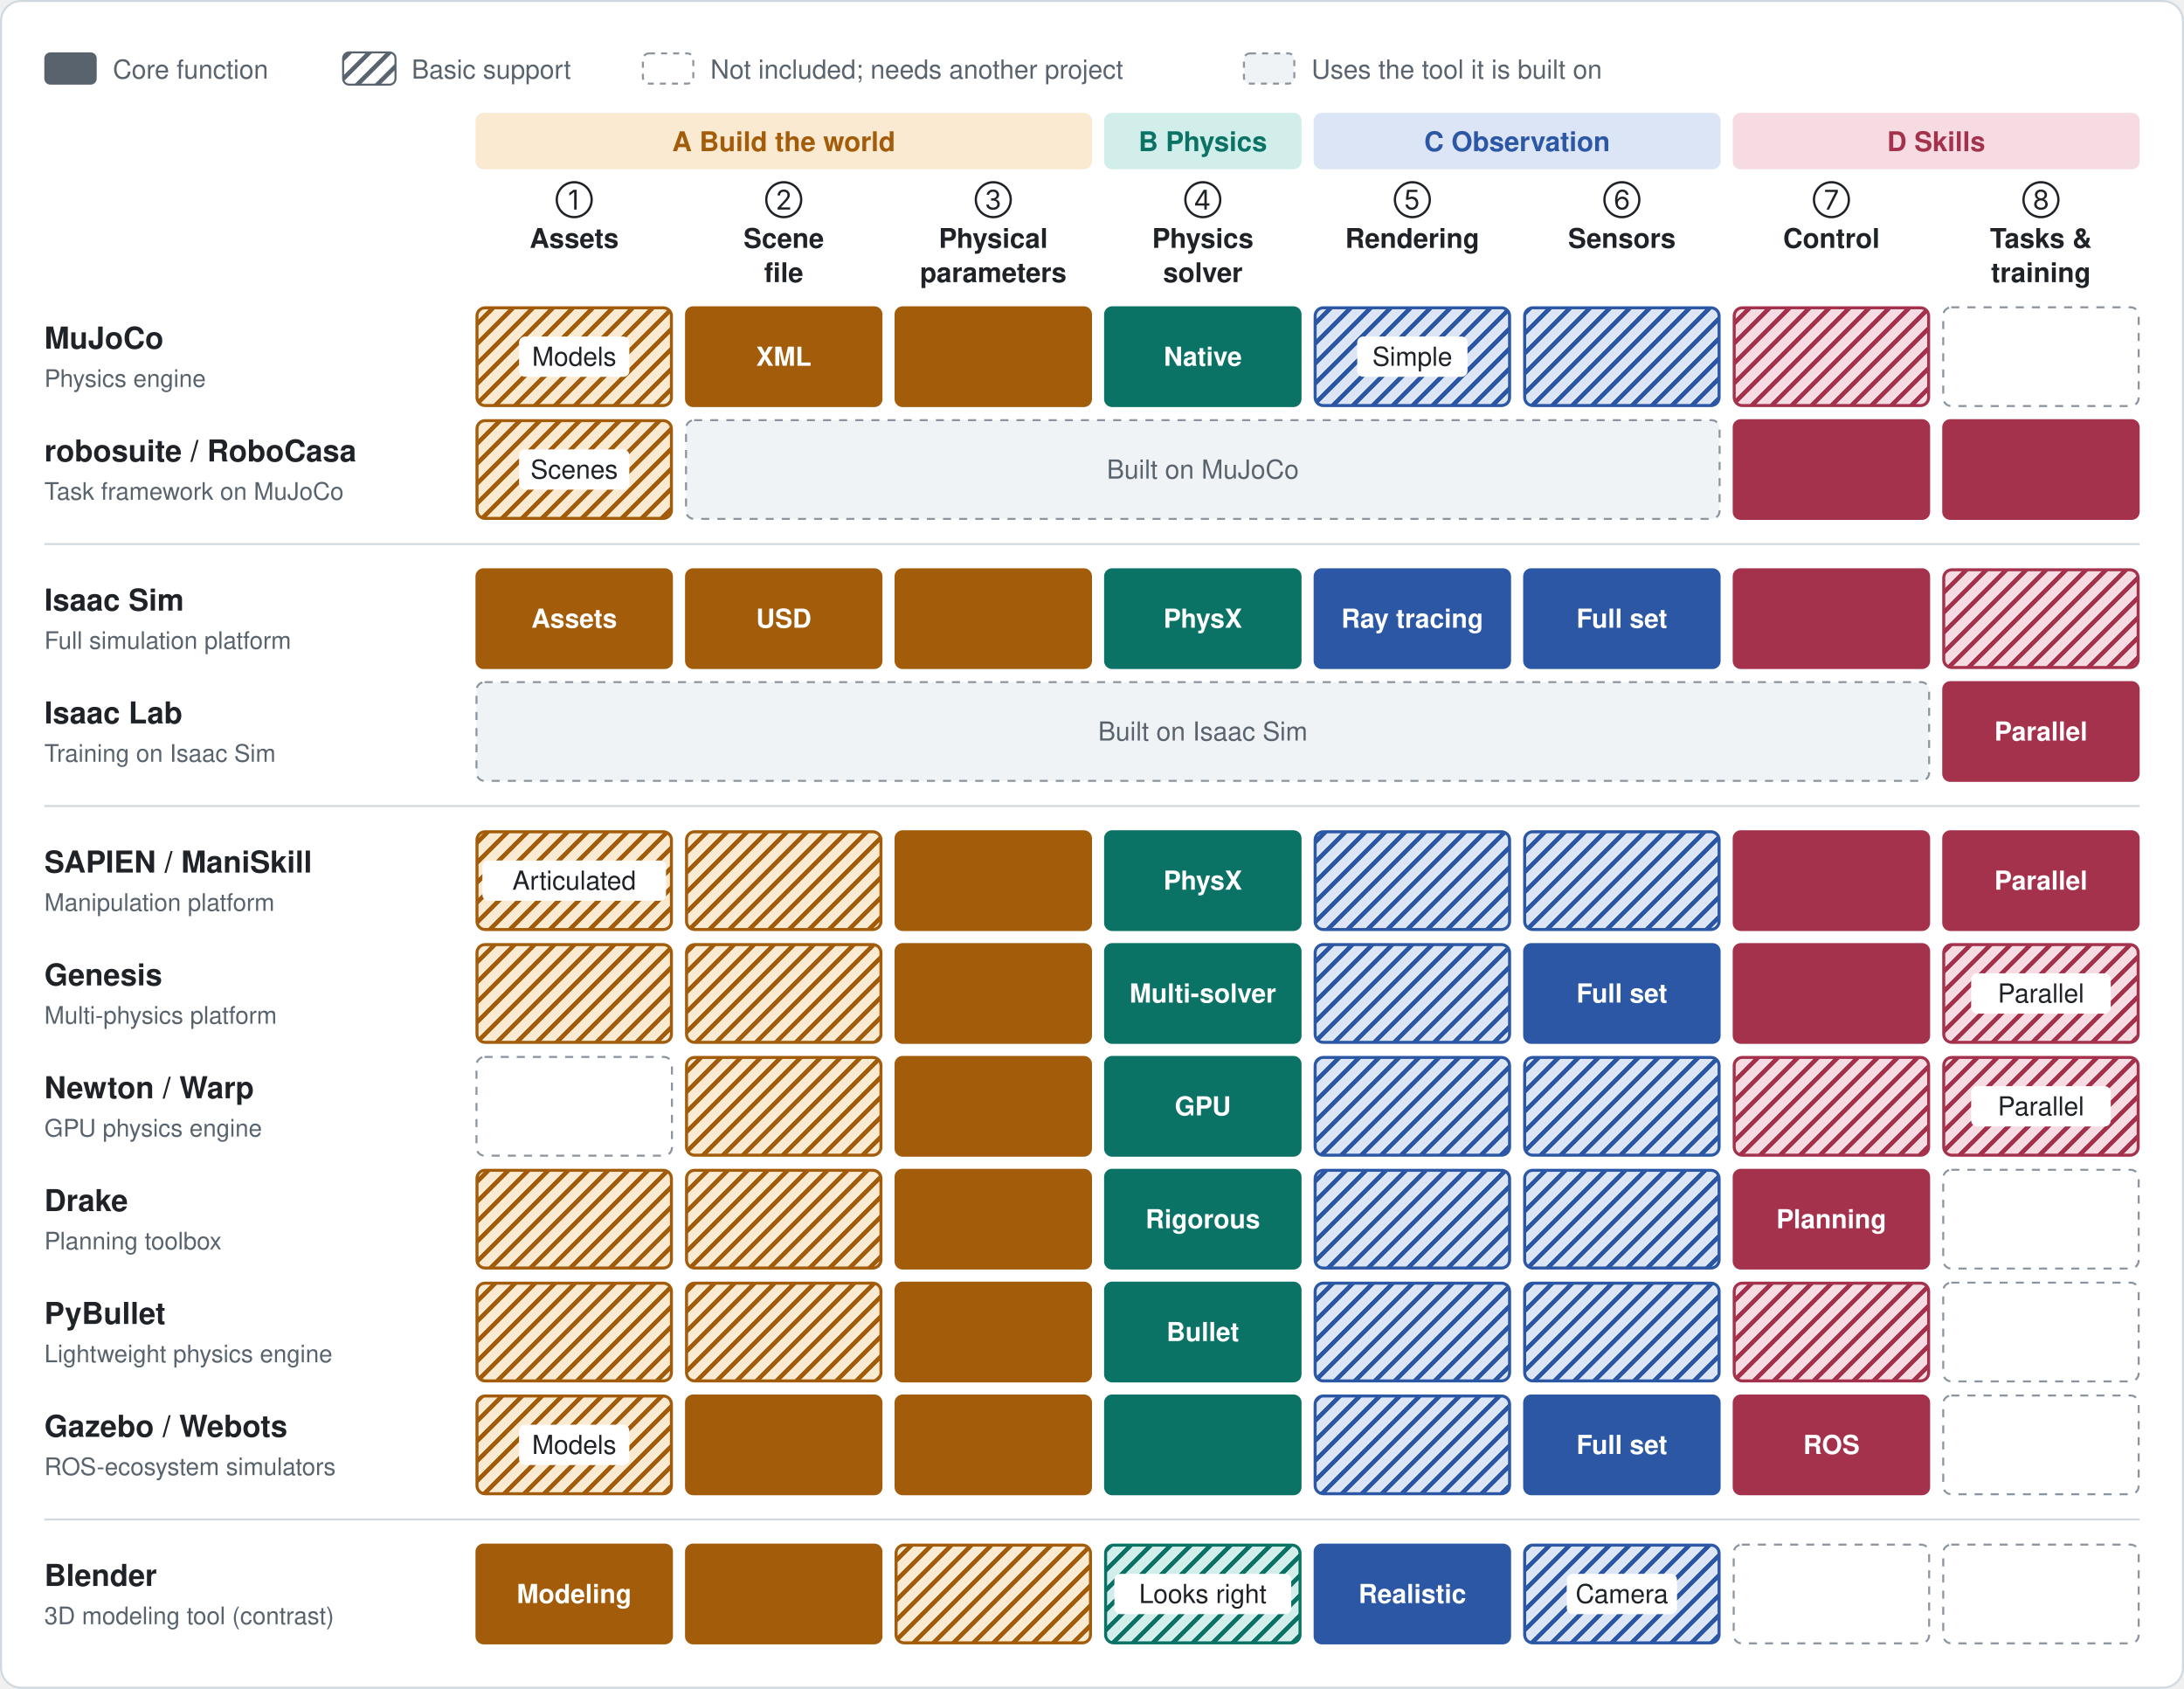
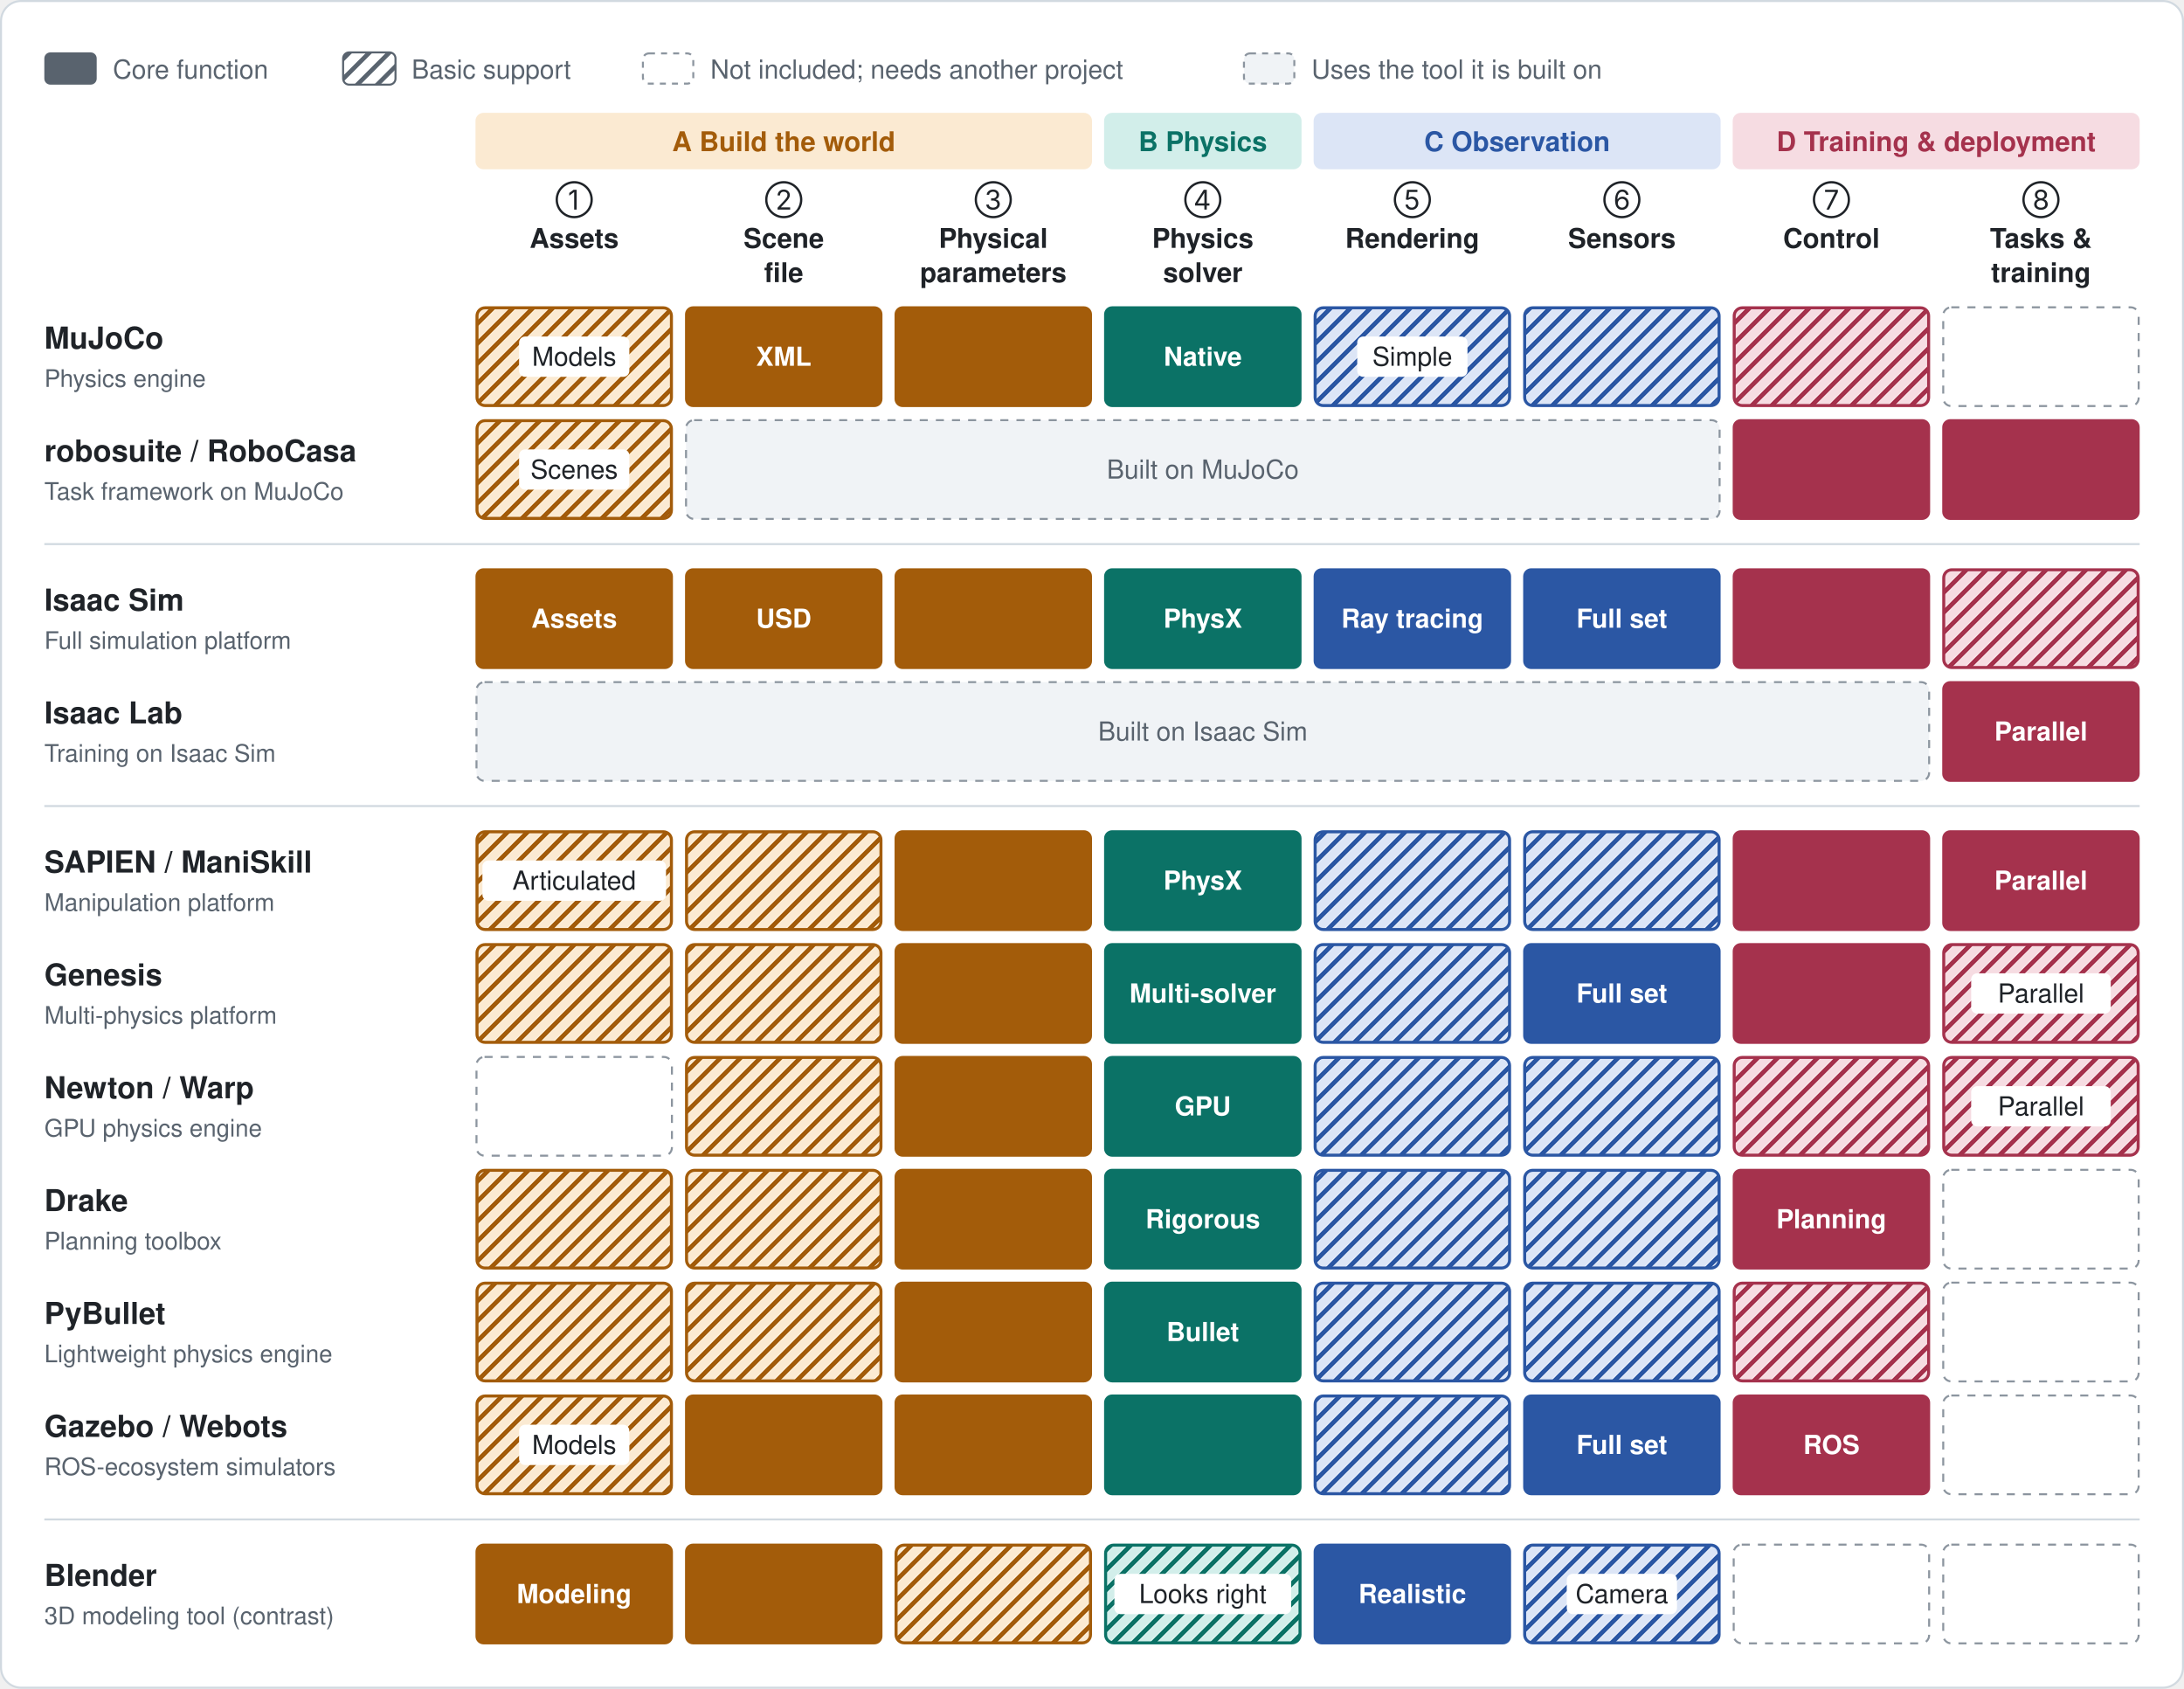
<svg xmlns="http://www.w3.org/2000/svg" viewBox="0 0 1084 838" width="1084" height="838" role="img" aria-label="Simulation tool coverage map" font-family="-apple-system, 'Segoe UI', Helvetica, Arial, 'Noto Sans', sans-serif">
  <defs>
    <pattern id="hatch-a" width="7" height="7" patternUnits="userSpaceOnUse" patternTransform="rotate(45)">
      <rect width="7" height="7" fill="#FBEAD2" />
      <rect width="2.2" height="7" fill="#A35C0A" />
    </pattern>
    <pattern id="hatch-b" width="7" height="7" patternUnits="userSpaceOnUse" patternTransform="rotate(45)">
      <rect width="7" height="7" fill="#D2EEEA" />
      <rect width="2.2" height="7" fill="#0B7266" />
    </pattern>
    <pattern id="hatch-c" width="7" height="7" patternUnits="userSpaceOnUse" patternTransform="rotate(45)">
      <rect width="7" height="7" fill="#DCE5F6" />
      <rect width="2.2" height="7" fill="#2B57A4" />
    </pattern>
    <pattern id="hatch-d" width="7" height="7" patternUnits="userSpaceOnUse" patternTransform="rotate(45)">
      <rect width="7" height="7" fill="#F6DCE2" />
      <rect width="2.2" height="7" fill="#A5324D" />
    </pattern>
    <pattern id="hatch-legend" width="7" height="7" patternUnits="userSpaceOnUse" patternTransform="rotate(45)">
      <rect width="2.2" height="7" fill="#59636E" />
    </pattern>
  </defs>
  <rect x="0.5" y="0.5" width="1083" height="837" rx="10" fill="#FFFFFF" stroke="#D1D9E0" />
  <rect x="22" y="26" width="26" height="16" rx="3" fill="#59636E" />
  <text x="56" y="39" font-size="13" fill="#59636E">Core function</text>
  <rect x="170.3" y="26" width="26" height="16" rx="3" fill="url(#hatch-legend)" stroke="#59636E" />
  <text x="204.3" y="39" font-size="13" fill="#59636E">Basic support</text>
  <rect x="319.1" y="26.5" width="25" height="15" rx="3" fill="none" stroke="#8C959F" stroke-dasharray="3 3" />
  <text x="352.6" y="39" font-size="13" fill="#59636E">Not included; needs another project</text>
  <rect x="617.42" y="26.5" width="25" height="15" rx="3" fill="#F0F3F6" stroke="#8C959F" stroke-dasharray="3 3" />
  <text x="650.92" y="39" font-size="13" fill="#59636E">Uses the tool it is built on</text>
  <rect x="236" y="56" width="306" height="28" rx="4" fill="#FBEAD2" />
  <text x="389" y="75" text-anchor="middle" font-size="13.5" font-weight="700" fill="#A35C0A">A Build the world</text>
  <rect x="548" y="56" width="98" height="28" rx="4" fill="#D2EEEA" />
  <text x="597" y="75" text-anchor="middle" font-size="13.5" font-weight="700" fill="#0B7266">B Physics</text>
  <rect x="652" y="56" width="202" height="28" rx="4" fill="#DCE5F6" />
  <text x="753" y="75" text-anchor="middle" font-size="13.5" font-weight="700" fill="#2B57A4">C Observation</text>
  <rect x="860" y="56" width="202" height="28" rx="4" fill="#F6DCE2" />
-   <text x="961" y="75" text-anchor="middle" font-size="13.5" font-weight="700" fill="#A5324D">D Skills</text>
+   <text x="961" y="75" text-anchor="middle" font-size="13.5" font-weight="700" fill="#A5324D">D Training &amp; deployment</text>
  <text x="285" y="104" text-anchor="middle" font-size="13.5" fill="#1F2328">①</text>
  <text x="285" y="123" text-anchor="middle" font-size="13.5" font-weight="600" fill="#1F2328">Assets</text>
  <text x="389" y="104" text-anchor="middle" font-size="13.5" fill="#1F2328">②</text>
  <text x="389" y="123" text-anchor="middle" font-size="13.5" font-weight="600" fill="#1F2328">Scene</text>
  <text x="389" y="140" text-anchor="middle" font-size="13.5" font-weight="600" fill="#1F2328">file</text>
  <text x="493" y="104" text-anchor="middle" font-size="13.5" fill="#1F2328">③</text>
  <text x="493" y="123" text-anchor="middle" font-size="13.5" font-weight="600" fill="#1F2328">Physical</text>
  <text x="493" y="140" text-anchor="middle" font-size="13.5" font-weight="600" fill="#1F2328">parameters</text>
  <text x="597" y="104" text-anchor="middle" font-size="13.5" fill="#1F2328">④</text>
  <text x="597" y="123" text-anchor="middle" font-size="13.5" font-weight="600" fill="#1F2328">Physics</text>
  <text x="597" y="140" text-anchor="middle" font-size="13.5" font-weight="600" fill="#1F2328">solver</text>
  <text x="701" y="104" text-anchor="middle" font-size="13.5" fill="#1F2328">⑤</text>
  <text x="701" y="123" text-anchor="middle" font-size="13.5" font-weight="600" fill="#1F2328">Rendering</text>
  <text x="805" y="104" text-anchor="middle" font-size="13.5" fill="#1F2328">⑥</text>
  <text x="805" y="123" text-anchor="middle" font-size="13.5" font-weight="600" fill="#1F2328">Sensors</text>
  <text x="909" y="104" text-anchor="middle" font-size="13.5" fill="#1F2328">⑦</text>
  <text x="909" y="123" text-anchor="middle" font-size="13.5" font-weight="600" fill="#1F2328">Control</text>
  <text x="1013" y="104" text-anchor="middle" font-size="13.5" fill="#1F2328">⑧</text>
  <text x="1013" y="123" text-anchor="middle" font-size="13.5" font-weight="600" fill="#1F2328">Tasks &amp;</text>
  <text x="1013" y="140" text-anchor="middle" font-size="13.5" font-weight="600" fill="#1F2328">training</text>
  <text x="22" y="173" font-size="15" font-weight="700" fill="#1F2328">MuJoCo</text>
  <text x="22" y="192" font-size="12" fill="#59636E">Physics engine</text>
  <rect x="236.75" y="152.75" width="96.5" height="48.5" rx="4" fill="url(#hatch-a)" stroke="#A35C0A" stroke-width="1.5" />
  <rect x="257.64" y="167" width="54.72" height="20" rx="3" fill="#FFFFFF" />
  <text x="285" y="181.5" text-anchor="middle" font-size="13" fill="#1F2328">Models</text>
  <rect x="340" y="152" width="98" height="50" rx="4" fill="#A35C0A" />
  <text x="389" y="181.5" text-anchor="middle" font-size="13" font-weight="700" fill="#FFFFFF">XML</text>
  <rect x="444" y="152" width="98" height="50" rx="4" fill="#A35C0A" />
  <rect x="548" y="152" width="98" height="50" rx="4" fill="#0B7266" />
  <text x="597" y="181.5" text-anchor="middle" font-size="13" font-weight="700" fill="#FFFFFF">Native</text>
  <rect x="652.75" y="152.75" width="96.5" height="48.5" rx="4" fill="url(#hatch-c)" stroke="#2B57A4" stroke-width="1.5" />
  <rect x="673.64" y="167" width="54.72" height="20" rx="3" fill="#FFFFFF" />
  <text x="701" y="181.5" text-anchor="middle" font-size="13" fill="#1F2328">Simple</text>
  <rect x="756.75" y="152.75" width="96.5" height="48.5" rx="4" fill="url(#hatch-c)" stroke="#2B57A4" stroke-width="1.5" />
  <rect x="860.75" y="152.75" width="96.5" height="48.5" rx="4" fill="url(#hatch-d)" stroke="#A5324D" stroke-width="1.5" />
  <rect x="964.5" y="152.5" width="97" height="49" rx="4" fill="none" stroke="#8C959F" stroke-dasharray="4 4" />
  <text x="22" y="229" font-size="15" font-weight="700" fill="#1F2328">robosuite / RoboCasa</text>
  <text x="22" y="248" font-size="12" fill="#59636E">Task framework on MuJoCo</text>
  <rect x="236.75" y="208.75" width="96.5" height="48.5" rx="4" fill="url(#hatch-a)" stroke="#A35C0A" stroke-width="1.5" />
  <rect x="257.64" y="223" width="54.72" height="20" rx="3" fill="#FFFFFF" />
  <text x="285" y="237.5" text-anchor="middle" font-size="13" fill="#1F2328">Scenes</text>
  <rect x="340.5" y="208.5" width="513" height="49" rx="4" fill="#F0F3F6" stroke="#8C959F" stroke-dasharray="4 4" />
  <text x="597" y="237.5" text-anchor="middle" font-size="13" fill="#59636E">Built on MuJoCo</text>
  <rect x="860" y="208" width="98" height="50" rx="4" fill="#A5324D" />
  <rect x="964" y="208" width="98" height="50" rx="4" fill="#A5324D" />
  <line x1="22" y1="270" x2="1062" y2="270" stroke="#D1D9E0" />
  <text x="22" y="303" font-size="15" font-weight="700" fill="#1F2328">Isaac Sim</text>
  <text x="22" y="322" font-size="12" fill="#59636E">Full simulation platform</text>
  <rect x="236" y="282" width="98" height="50" rx="4" fill="#A35C0A" />
  <text x="285" y="311.5" text-anchor="middle" font-size="13" font-weight="700" fill="#FFFFFF">Assets</text>
  <rect x="340" y="282" width="98" height="50" rx="4" fill="#A35C0A" />
  <text x="389" y="311.5" text-anchor="middle" font-size="13" font-weight="700" fill="#FFFFFF">USD</text>
  <rect x="444" y="282" width="98" height="50" rx="4" fill="#A35C0A" />
  <rect x="548" y="282" width="98" height="50" rx="4" fill="#0B7266" />
  <text x="597" y="311.5" text-anchor="middle" font-size="13" font-weight="700" fill="#FFFFFF">PhysX</text>
  <rect x="652" y="282" width="98" height="50" rx="4" fill="#2B57A4" />
  <text x="701" y="311.5" text-anchor="middle" font-size="13" font-weight="700" fill="#FFFFFF">Ray tracing</text>
  <rect x="756" y="282" width="98" height="50" rx="4" fill="#2B57A4" />
  <text x="805" y="311.5" text-anchor="middle" font-size="13" font-weight="700" fill="#FFFFFF">Full set</text>
  <rect x="860" y="282" width="98" height="50" rx="4" fill="#A5324D" />
  <rect x="964.75" y="282.75" width="96.5" height="48.5" rx="4" fill="url(#hatch-d)" stroke="#A5324D" stroke-width="1.5" />
  <text x="22" y="359" font-size="15" font-weight="700" fill="#1F2328">Isaac Lab</text>
  <text x="22" y="378" font-size="12" fill="#59636E">Training on Isaac Sim</text>
  <rect x="236.5" y="338.5" width="721" height="49" rx="4" fill="#F0F3F6" stroke="#8C959F" stroke-dasharray="4 4" />
  <text x="597" y="367.5" text-anchor="middle" font-size="13" fill="#59636E">Built on Isaac Sim</text>
  <rect x="964" y="338" width="98" height="50" rx="4" fill="#A5324D" />
  <text x="1013" y="367.5" text-anchor="middle" font-size="13" font-weight="700" fill="#FFFFFF">Parallel</text>
  <line x1="22" y1="400" x2="1062" y2="400" stroke="#D1D9E0" />
  <text x="22" y="433" font-size="15" font-weight="700" fill="#1F2328">SAPIEN / ManiSkill</text>
  <text x="22" y="452" font-size="12" fill="#59636E">Manipulation platform</text>
  <rect x="236.75" y="412.75" width="96.5" height="48.5" rx="4" fill="url(#hatch-a)" stroke="#A35C0A" stroke-width="1.5" />
  <rect x="239.44" y="427" width="91.12" height="20" rx="3" fill="#FFFFFF" />
  <text x="285" y="441.5" text-anchor="middle" font-size="13" fill="#1F2328">Articulated</text>
  <rect x="340.75" y="412.75" width="96.5" height="48.5" rx="4" fill="url(#hatch-a)" stroke="#A35C0A" stroke-width="1.5" />
  <rect x="444" y="412" width="98" height="50" rx="4" fill="#A35C0A" />
  <rect x="548" y="412" width="98" height="50" rx="4" fill="#0B7266" />
  <text x="597" y="441.5" text-anchor="middle" font-size="13" font-weight="700" fill="#FFFFFF">PhysX</text>
  <rect x="652.75" y="412.75" width="96.5" height="48.5" rx="4" fill="url(#hatch-c)" stroke="#2B57A4" stroke-width="1.5" />
  <rect x="756.75" y="412.75" width="96.5" height="48.5" rx="4" fill="url(#hatch-c)" stroke="#2B57A4" stroke-width="1.5" />
  <rect x="860" y="412" width="98" height="50" rx="4" fill="#A5324D" />
  <rect x="964" y="412" width="98" height="50" rx="4" fill="#A5324D" />
  <text x="1013" y="441.5" text-anchor="middle" font-size="13" font-weight="700" fill="#FFFFFF">Parallel</text>
  <text x="22" y="489" font-size="15" font-weight="700" fill="#1F2328">Genesis</text>
  <text x="22" y="508" font-size="12" fill="#59636E">Multi-physics platform</text>
  <rect x="236.75" y="468.75" width="96.5" height="48.5" rx="4" fill="url(#hatch-a)" stroke="#A35C0A" stroke-width="1.5" />
  <rect x="340.75" y="468.75" width="96.5" height="48.5" rx="4" fill="url(#hatch-a)" stroke="#A35C0A" stroke-width="1.5" />
  <rect x="444" y="468" width="98" height="50" rx="4" fill="#A35C0A" />
  <rect x="548" y="468" width="98" height="50" rx="4" fill="#0B7266" />
  <text x="597" y="497.5" text-anchor="middle" font-size="13" font-weight="700" fill="#FFFFFF">Multi-solver</text>
  <rect x="652.75" y="468.75" width="96.5" height="48.5" rx="4" fill="url(#hatch-c)" stroke="#2B57A4" stroke-width="1.5" />
  <rect x="756" y="468" width="98" height="50" rx="4" fill="#2B57A4" />
  <text x="805" y="497.5" text-anchor="middle" font-size="13" font-weight="700" fill="#FFFFFF">Full set</text>
  <rect x="860" y="468" width="98" height="50" rx="4" fill="#A5324D" />
  <rect x="964.75" y="468.75" width="96.5" height="48.5" rx="4" fill="url(#hatch-d)" stroke="#A5324D" stroke-width="1.5" />
  <rect x="978.36" y="483" width="69.28" height="20" rx="3" fill="#FFFFFF" />
  <text x="1013" y="497.5" text-anchor="middle" font-size="13" fill="#1F2328">Parallel</text>
  <text x="22" y="545" font-size="15" font-weight="700" fill="#1F2328">Newton / Warp</text>
  <text x="22" y="564" font-size="12" fill="#59636E">GPU physics engine</text>
  <rect x="236.5" y="524.5" width="97" height="49" rx="4" fill="none" stroke="#8C959F" stroke-dasharray="4 4" />
  <rect x="340.75" y="524.75" width="96.5" height="48.5" rx="4" fill="url(#hatch-a)" stroke="#A35C0A" stroke-width="1.5" />
  <rect x="444" y="524" width="98" height="50" rx="4" fill="#A35C0A" />
  <rect x="548" y="524" width="98" height="50" rx="4" fill="#0B7266" />
  <text x="597" y="553.5" text-anchor="middle" font-size="13" font-weight="700" fill="#FFFFFF">GPU</text>
  <rect x="652.75" y="524.75" width="96.5" height="48.5" rx="4" fill="url(#hatch-c)" stroke="#2B57A4" stroke-width="1.5" />
  <rect x="756.75" y="524.75" width="96.5" height="48.5" rx="4" fill="url(#hatch-c)" stroke="#2B57A4" stroke-width="1.5" />
  <rect x="860.75" y="524.75" width="96.5" height="48.5" rx="4" fill="url(#hatch-d)" stroke="#A5324D" stroke-width="1.5" />
  <rect x="964.75" y="524.75" width="96.5" height="48.5" rx="4" fill="url(#hatch-d)" stroke="#A5324D" stroke-width="1.5" />
  <rect x="978.36" y="539" width="69.28" height="20" rx="3" fill="#FFFFFF" />
  <text x="1013" y="553.5" text-anchor="middle" font-size="13" fill="#1F2328">Parallel</text>
  <text x="22" y="601" font-size="15" font-weight="700" fill="#1F2328">Drake</text>
  <text x="22" y="620" font-size="12" fill="#59636E">Planning toolbox</text>
  <rect x="236.75" y="580.75" width="96.5" height="48.5" rx="4" fill="url(#hatch-a)" stroke="#A35C0A" stroke-width="1.5" />
  <rect x="340.75" y="580.75" width="96.5" height="48.5" rx="4" fill="url(#hatch-a)" stroke="#A35C0A" stroke-width="1.5" />
  <rect x="444" y="580" width="98" height="50" rx="4" fill="#A35C0A" />
  <rect x="548" y="580" width="98" height="50" rx="4" fill="#0B7266" />
  <text x="597" y="609.5" text-anchor="middle" font-size="13" font-weight="700" fill="#FFFFFF">Rigorous</text>
  <rect x="652.75" y="580.75" width="96.5" height="48.5" rx="4" fill="url(#hatch-c)" stroke="#2B57A4" stroke-width="1.5" />
  <rect x="756.75" y="580.75" width="96.5" height="48.5" rx="4" fill="url(#hatch-c)" stroke="#2B57A4" stroke-width="1.5" />
  <rect x="860" y="580" width="98" height="50" rx="4" fill="#A5324D" />
  <text x="909" y="609.5" text-anchor="middle" font-size="13" font-weight="700" fill="#FFFFFF">Planning</text>
  <rect x="964.5" y="580.5" width="97" height="49" rx="4" fill="none" stroke="#8C959F" stroke-dasharray="4 4" />
  <text x="22" y="657" font-size="15" font-weight="700" fill="#1F2328">PyBullet</text>
  <text x="22" y="676" font-size="12" fill="#59636E">Lightweight physics engine</text>
  <rect x="236.75" y="636.75" width="96.5" height="48.5" rx="4" fill="url(#hatch-a)" stroke="#A35C0A" stroke-width="1.5" />
  <rect x="340.75" y="636.75" width="96.5" height="48.5" rx="4" fill="url(#hatch-a)" stroke="#A35C0A" stroke-width="1.5" />
  <rect x="444" y="636" width="98" height="50" rx="4" fill="#A35C0A" />
  <rect x="548" y="636" width="98" height="50" rx="4" fill="#0B7266" />
  <text x="597" y="665.5" text-anchor="middle" font-size="13" font-weight="700" fill="#FFFFFF">Bullet</text>
  <rect x="652.75" y="636.75" width="96.5" height="48.5" rx="4" fill="url(#hatch-c)" stroke="#2B57A4" stroke-width="1.5" />
  <rect x="756.75" y="636.75" width="96.5" height="48.5" rx="4" fill="url(#hatch-c)" stroke="#2B57A4" stroke-width="1.5" />
  <rect x="860.75" y="636.75" width="96.5" height="48.5" rx="4" fill="url(#hatch-d)" stroke="#A5324D" stroke-width="1.5" />
  <rect x="964.5" y="636.5" width="97" height="49" rx="4" fill="none" stroke="#8C959F" stroke-dasharray="4 4" />
  <text x="22" y="713" font-size="15" font-weight="700" fill="#1F2328">Gazebo / Webots</text>
  <text x="22" y="732" font-size="12" fill="#59636E">ROS-ecosystem simulators</text>
  <rect x="236.75" y="692.75" width="96.5" height="48.5" rx="4" fill="url(#hatch-a)" stroke="#A35C0A" stroke-width="1.5" />
  <rect x="257.64" y="707" width="54.72" height="20" rx="3" fill="#FFFFFF" />
  <text x="285" y="721.5" text-anchor="middle" font-size="13" fill="#1F2328">Models</text>
  <rect x="340" y="692" width="98" height="50" rx="4" fill="#A35C0A" />
  <rect x="444" y="692" width="98" height="50" rx="4" fill="#A35C0A" />
  <rect x="548" y="692" width="98" height="50" rx="4" fill="#0B7266" />
  <rect x="652.75" y="692.75" width="96.5" height="48.5" rx="4" fill="url(#hatch-c)" stroke="#2B57A4" stroke-width="1.5" />
  <rect x="756" y="692" width="98" height="50" rx="4" fill="#2B57A4" />
  <text x="805" y="721.5" text-anchor="middle" font-size="13" font-weight="700" fill="#FFFFFF">Full set</text>
  <rect x="860" y="692" width="98" height="50" rx="4" fill="#A5324D" />
  <text x="909" y="721.5" text-anchor="middle" font-size="13" font-weight="700" fill="#FFFFFF">ROS</text>
  <rect x="964.5" y="692.5" width="97" height="49" rx="4" fill="none" stroke="#8C959F" stroke-dasharray="4 4" />
  <line x1="22" y1="754" x2="1062" y2="754" stroke="#D1D9E0" />
  <text x="22" y="787" font-size="15" font-weight="700" fill="#1F2328">Blender</text>
  <text x="22" y="806" font-size="12" fill="#59636E">3D modeling tool (contrast)</text>
  <rect x="236" y="766" width="98" height="50" rx="4" fill="#A35C0A" />
  <text x="285" y="795.5" text-anchor="middle" font-size="13" font-weight="700" fill="#FFFFFF">Modeling</text>
  <rect x="340" y="766" width="98" height="50" rx="4" fill="#A35C0A" />
  <rect x="444.75" y="766.75" width="96.5" height="48.5" rx="4" fill="url(#hatch-a)" stroke="#A35C0A" stroke-width="1.5" />
  <rect x="548.75" y="766.75" width="96.5" height="48.5" rx="4" fill="url(#hatch-b)" stroke="#0B7266" stroke-width="1.5" />
  <rect x="553.13" y="781" width="87.74" height="20" rx="3" fill="#FFFFFF" />
  <text x="597" y="795.5" text-anchor="middle" font-size="13" fill="#1F2328">Looks right</text>
  <rect x="652" y="766" width="98" height="50" rx="4" fill="#2B57A4" />
  <text x="701" y="795.5" text-anchor="middle" font-size="13" font-weight="700" fill="#FFFFFF">Realistic</text>
  <rect x="756.75" y="766.75" width="96.5" height="48.5" rx="4" fill="url(#hatch-c)" stroke="#2B57A4" stroke-width="1.5" />
  <rect x="777.64" y="781" width="54.72" height="20" rx="3" fill="#FFFFFF" />
  <text x="805" y="795.5" text-anchor="middle" font-size="13" fill="#1F2328">Camera</text>
  <rect x="860.5" y="766.5" width="97" height="49" rx="4" fill="none" stroke="#8C959F" stroke-dasharray="4 4" />
  <rect x="964.5" y="766.5" width="97" height="49" rx="4" fill="none" stroke="#8C959F" stroke-dasharray="4 4" />
</svg>
